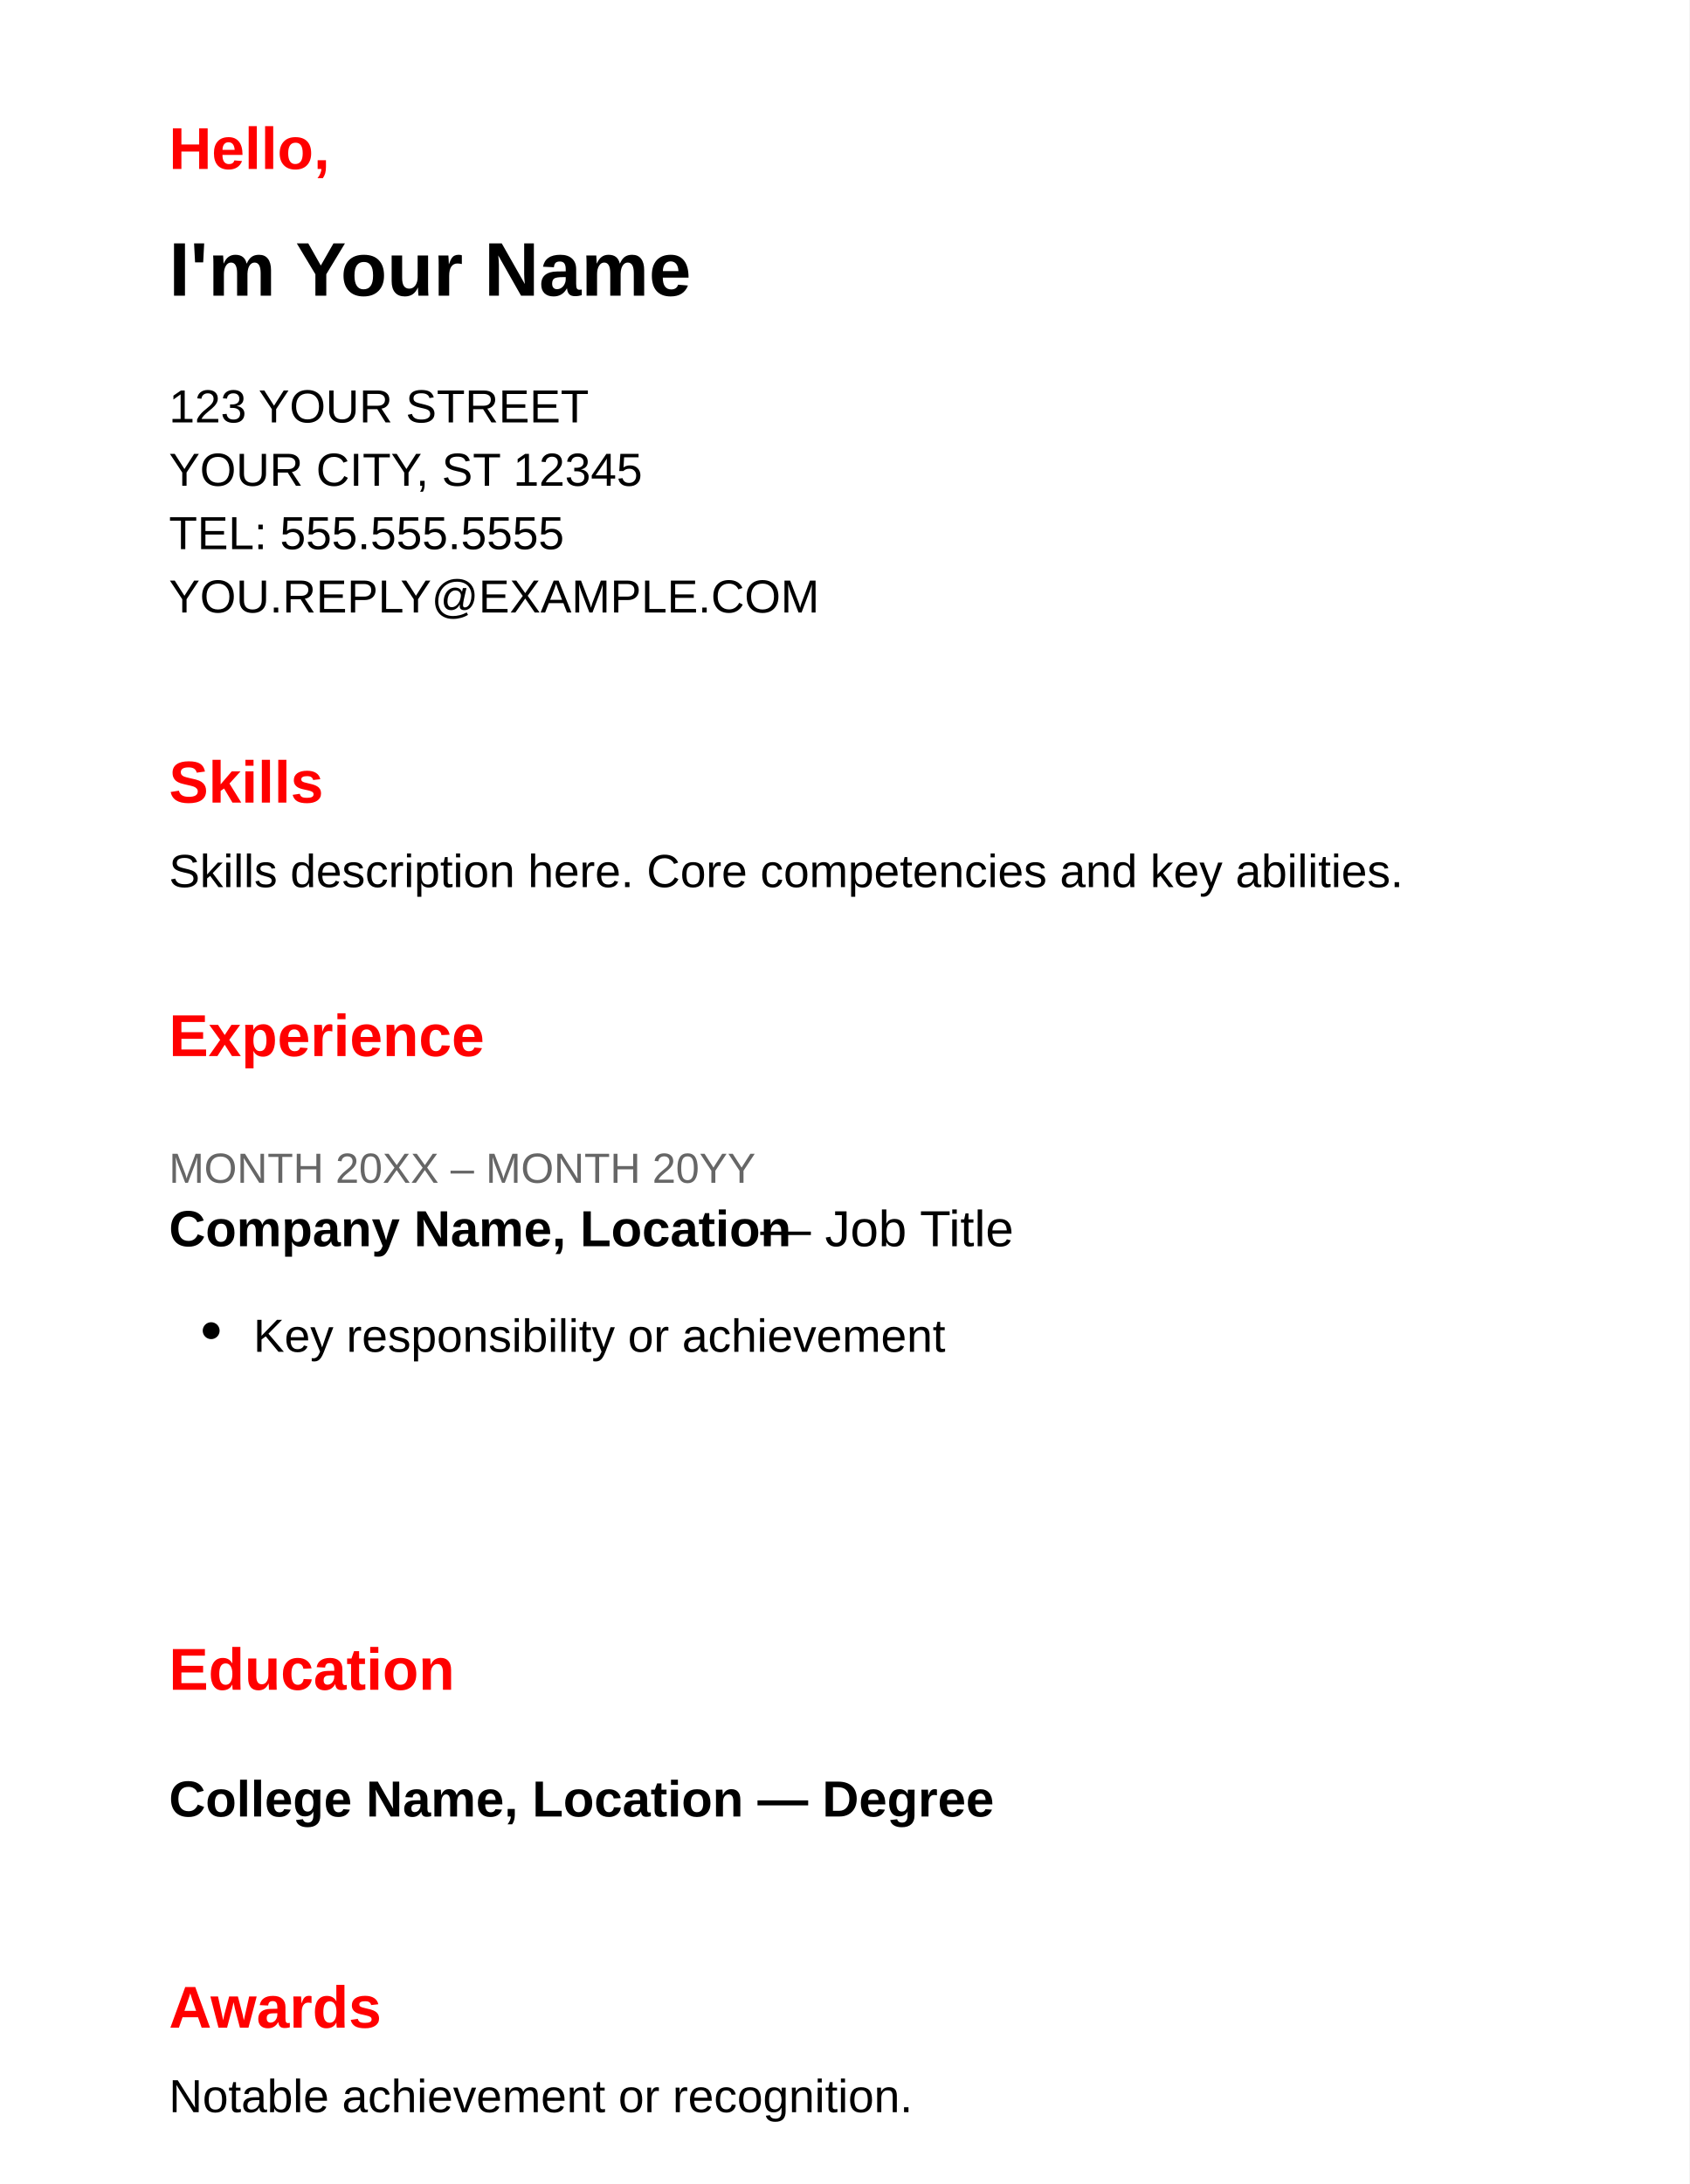
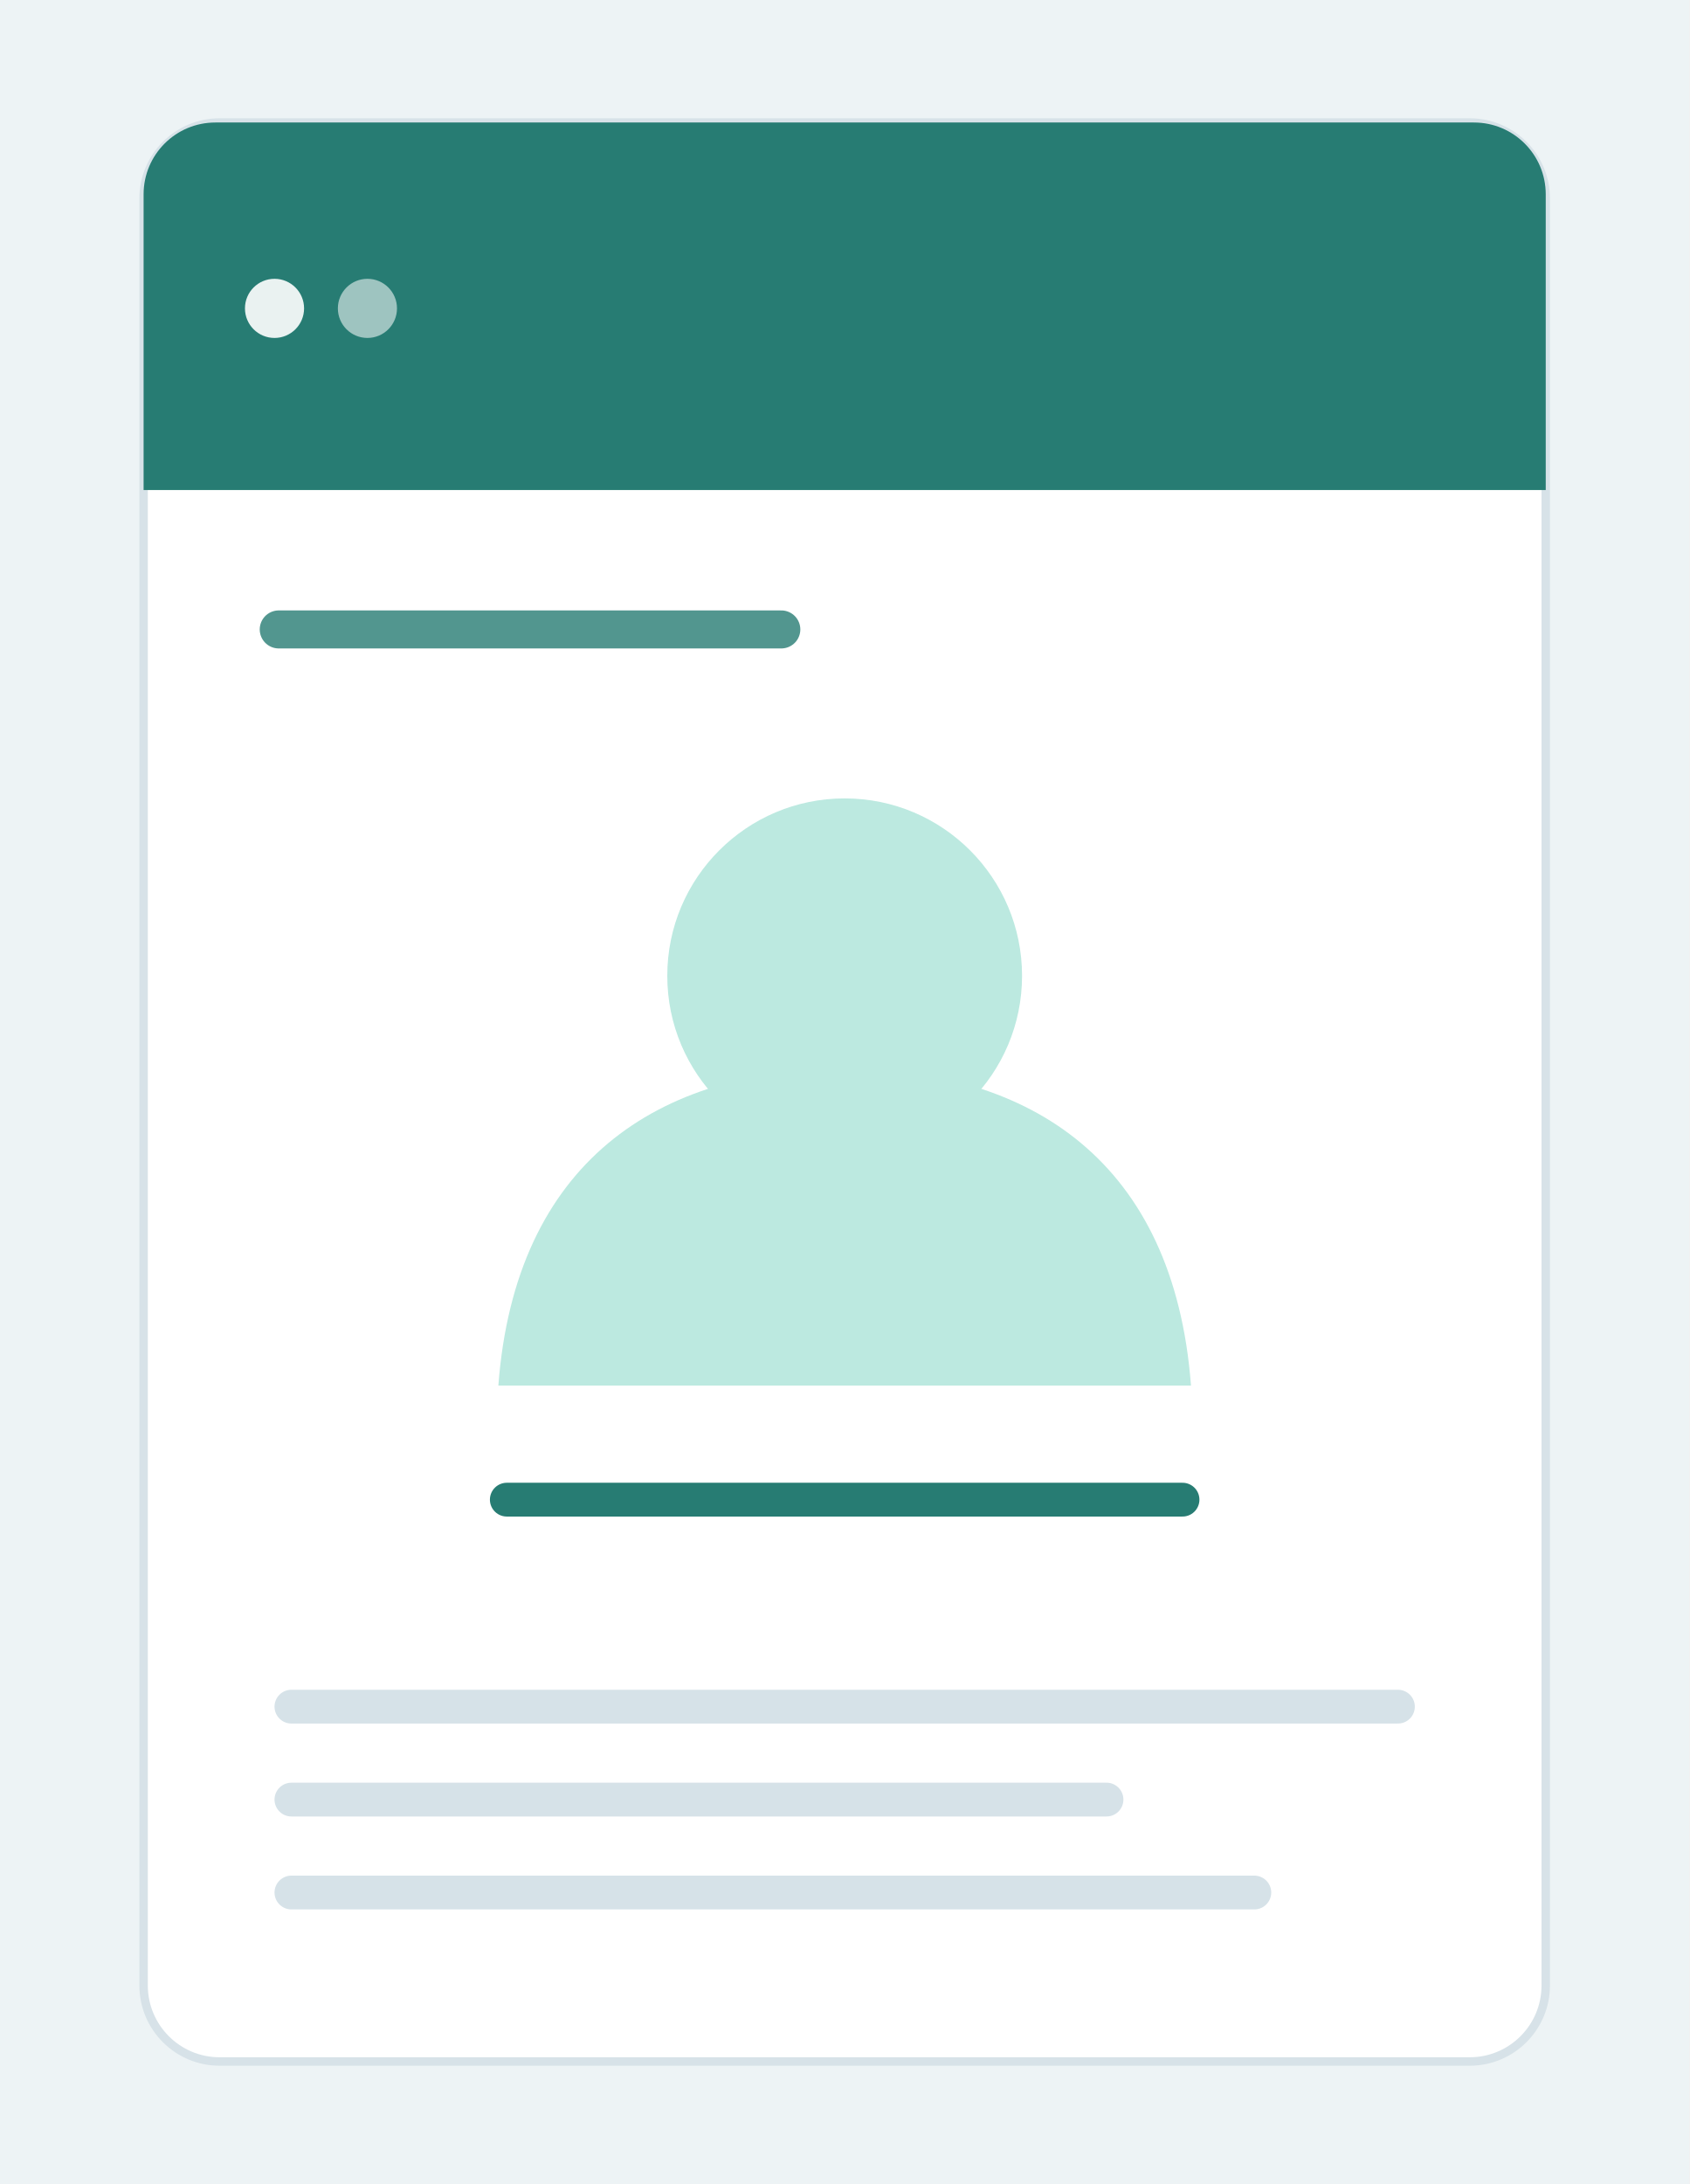
- <svg xmlns="http://www.w3.org/2000/svg" viewBox="0 0 400 517">
-   <rect width="400" height="517" fill="white" />
-   <text x="40" y="40" font-family="Arial, sans-serif" font-size="14" fill="#FF0000" font-weight="bold">Hello,</text>
-   <text x="40" y="70" font-family="Arial, sans-serif" font-size="18" font-weight="bold">I'm Your Name</text>
-   <text x="40" y="100" font-family="Arial, sans-serif" font-size="11">123 YOUR STREET</text>
-   <text x="40" y="115" font-family="Arial, sans-serif" font-size="11">YOUR CITY, ST 12345</text>
-   <text x="40" y="130" font-family="Arial, sans-serif" font-size="11">TEL: 555.555.5555</text>
-   <text x="40" y="145" font-family="Arial, sans-serif" font-size="11">YOU.REPLY@EXAMPLE.COM</text>
-   <text x="40" y="190" font-family="Arial, sans-serif" font-size="14" fill="#FF0000" font-weight="bold">Skills</text>
-   <text x="40" y="210" font-family="Arial, sans-serif" font-size="11">Skills description here. Core competencies and key abilities.</text>
-   <text x="40" y="250" font-family="Arial, sans-serif" font-size="14" fill="#FF0000" font-weight="bold">Experience</text>
-   <text x="40" y="280" font-family="Arial, sans-serif" font-size="10" fill="#666666">MONTH 20XX – MONTH 20YY</text>
-   <text x="40" y="295" font-family="Arial, sans-serif" font-size="12" font-weight="bold">Company Name, Location</text>
-   <text x="180" y="295" font-family="Arial, sans-serif" font-size="12"> — Job Title</text>
-   <circle cx="50" cy="315" r="2" fill="#000000" />
-   <text x="60" y="320" font-family="Arial, sans-serif" font-size="11">Key responsibility or achievement</text>
-   <text x="40" y="400" font-family="Arial, sans-serif" font-size="14" fill="#FF0000" font-weight="bold">Education</text>
-   <text x="40" y="430" font-family="Arial, sans-serif" font-size="12" font-weight="bold">College Name, Location — Degree</text>
-   <text x="40" y="480" font-family="Arial, sans-serif" font-size="14" fill="#FF0000" font-weight="bold">Awards</text>
-   <text x="40" y="500" font-family="Arial, sans-serif" font-size="11">Notable achievement or recognition.</text>
+ <svg xmlns="http://www.w3.org/2000/svg" viewBox="0 0 400 517" role="img" aria-label="Profile template illustration">
+   <rect width="400" height="517" fill="#edf3f5" />
+   <rect x="34" y="29" width="332" height="459" rx="18" fill="white" stroke="#d7e2e8" stroke-width="2" />
+   <path d="M34 46a17 17 0 0 1 17-17h298a17 17 0 0 1 17 17v70H34Z" fill="#277c73" />
+   <circle cx="65" cy="73" r="7" fill="white" opacity=".9" />
+   <circle cx="87" cy="73" r="7" fill="white" opacity=".55" />
+   <path d="M66 149h119" stroke="#277c73" stroke-width="9" stroke-linecap="round" opacity=".8" />
+   <circle cx="200" cy="231" r="42" fill="#bce9e0" />
+   <path d="M118 328c4-53 38-75 82-75s78 22 82 75" fill="#bce9e0" />
+   <path d="M120 355h160" stroke="#277c73" stroke-width="8" stroke-linecap="round" />
+   <path d="M69 404h262M69 426h193M69 448h228" stroke="#d6e2e8" stroke-width="8" stroke-linecap="round" />
</svg>
